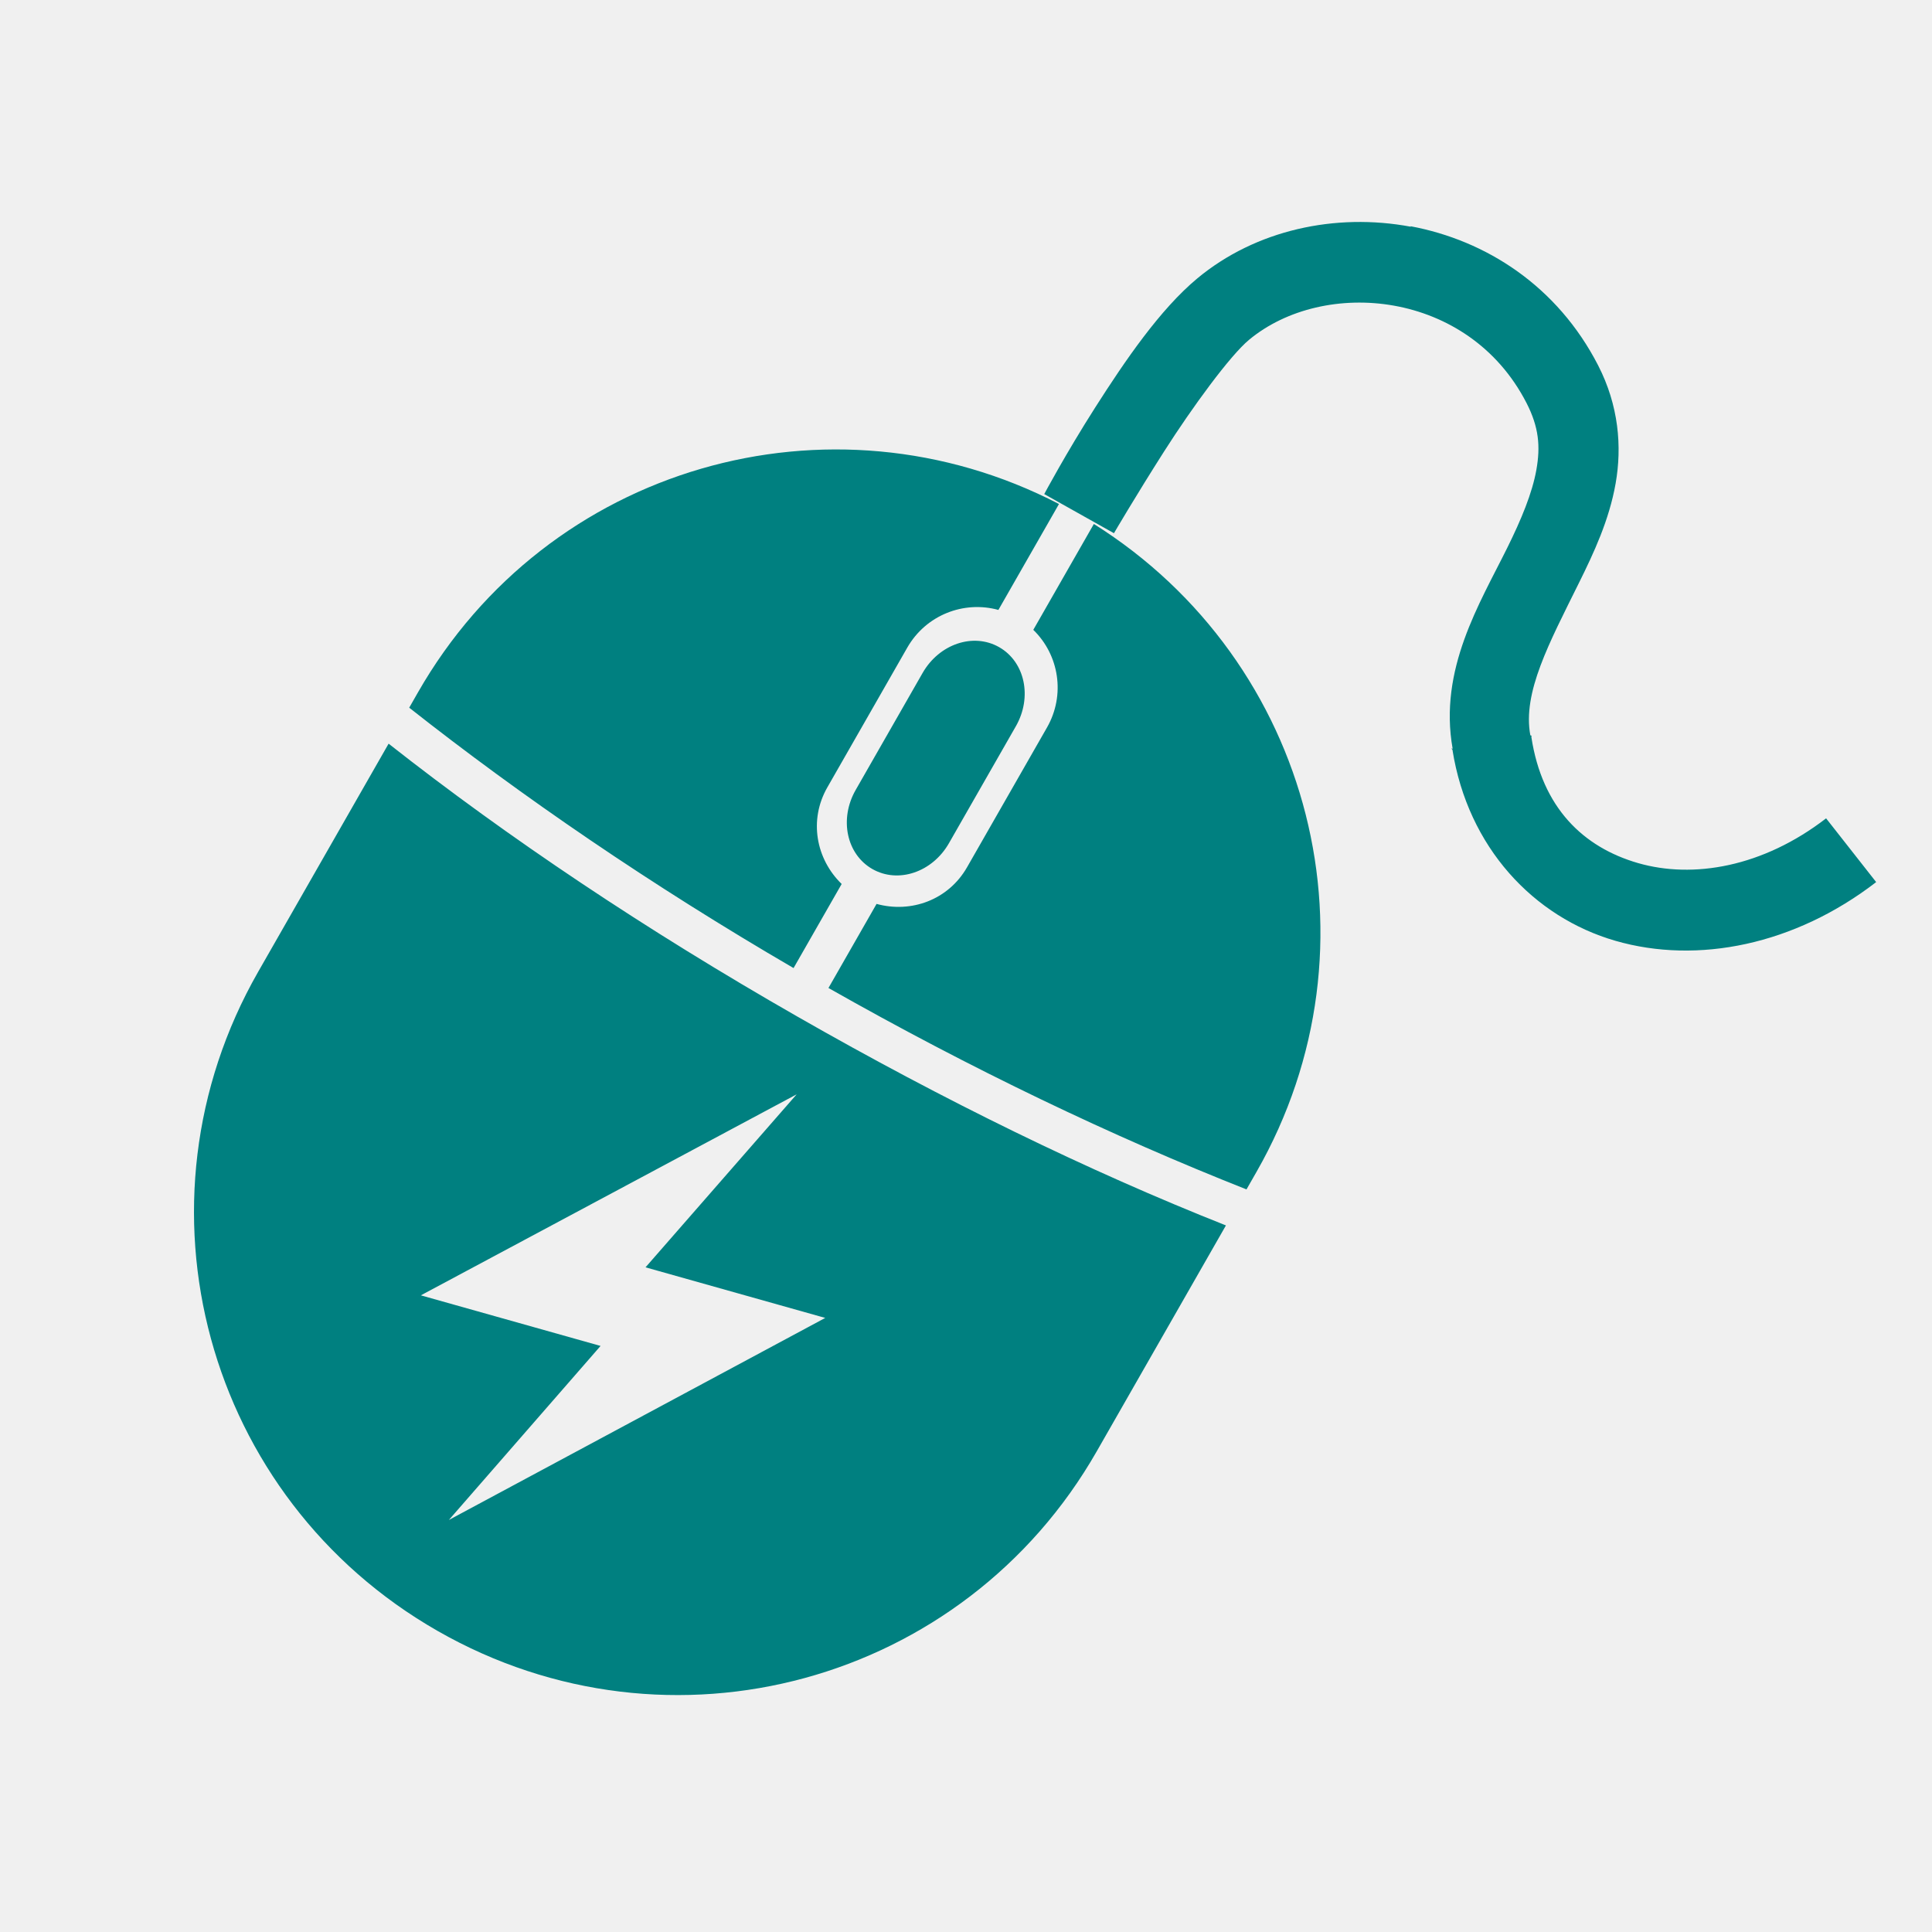
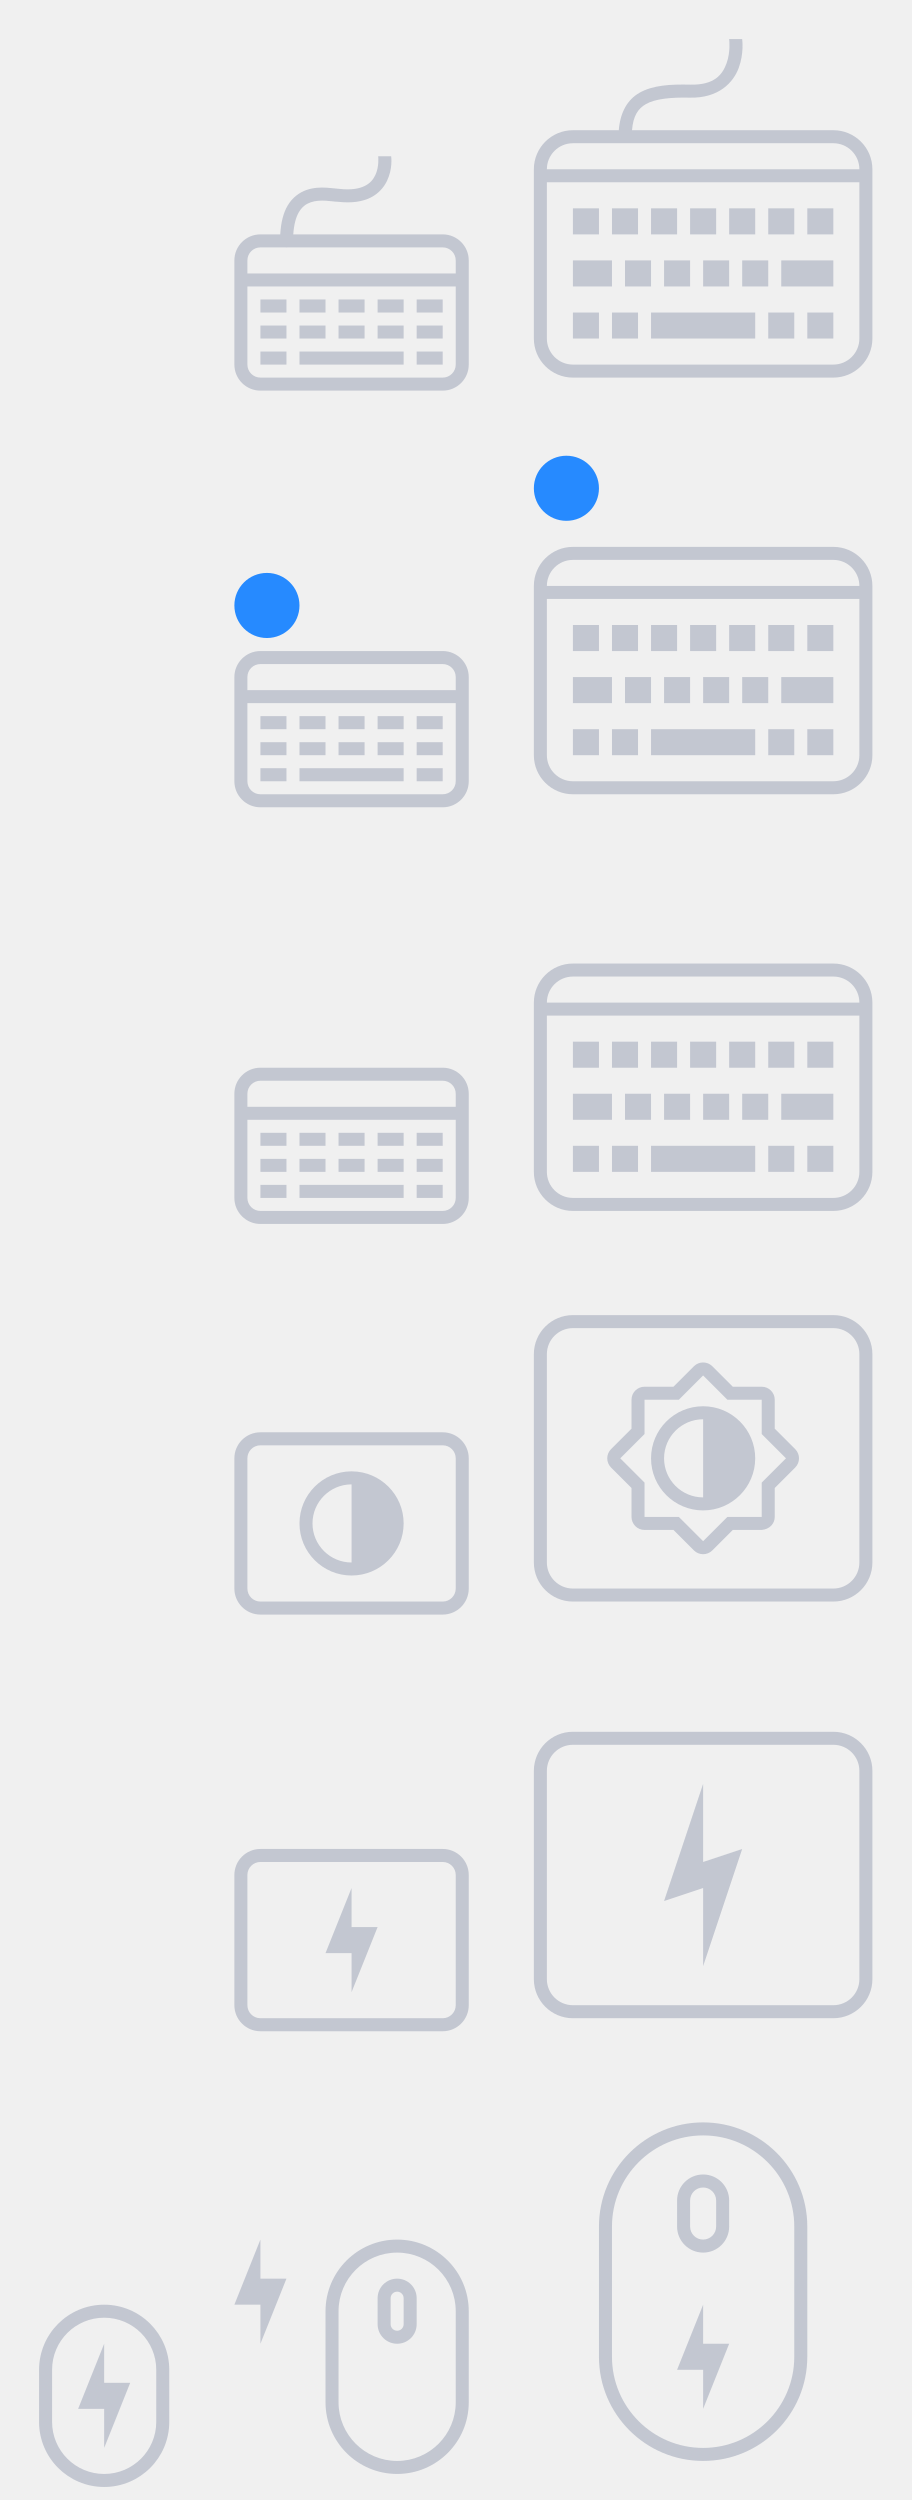
- <svg xmlns="http://www.w3.org/2000/svg" version="1.1" width="100%" height="100%" viewBox="0 0 22 22" id="svg">
-   <defs id="defs81">
+ <svg xmlns="http://www.w3.org/2000/svg" width="70" height="192" id="svg3869" version="1.1" viewBox="0 0 70 192">
+   <defs id="defs3871">
    <style type="text/css" id="current-color-scheme">
- </style>
+       .ColorScheme-Text {
+         color:#31363b;
+       }
+       .ColorScheme-Background {
+         color:#eff0f1;
+       }
+       .ColorScheme-Highlight {
+         color:#3daee9;
+       }
+       .ColorScheme-ViewText {
+         color:#31363b;
+       }
+       .ColorScheme-ViewBackground {
+         color:#fcfcfc;
+       }
+       .ColorScheme-ViewHover {
+         color:#93cee9;
+       }
+       .ColorScheme-ViewFocus{
+         color:#3daee9;
+       }
+       .ColorScheme-ButtonText {
+         color:#31363b;
+       }
+       .ColorScheme-ButtonBackground {
+         color:#eff0f1;
+       }
+       .ColorScheme-ButtonHover {
+         color:#93cee9;
+       }
+       .ColorScheme-ButtonFocus{
+         color:#3daee9;
+       }
+       </style>
  </defs>
-   <g transform="matrix(0.4583334,0,0,0.4583334,-288.7941,-828.4604)" id="input-mouse-battery">
-     <rect width="48" height="48" rx="0" ry="0" x="630.096" y="1807.55" id="rect7291" style="opacity:0.01;fill:#eff0f1;fill-opacity:0.004;stroke:none" />
-     <path d="m 665.146,1813.182 c -1.875,-0.35 -3.857,0.082 -5.304,1.285 -0.928,0.772 -1.796,2.047 -2.533,3.202 -0.737,1.156 -1.269,2.156 -1.269,2.156 l 1.732,0.972 c 0,0 0.547,-0.935 1.247,-2.033 0.7,-1.098 1.638,-2.38 2.107,-2.77 1.861,-1.548 5.452,-1.241 6.895,1.566 0.31,0.604 0.349,1.081 0.246,1.662 -0.103,0.58 -0.376,1.236 -0.722,1.935 -0.688,1.391 -1.71,3.022 -1.358,4.996 l -0.03,-0.01 c -0.002,0.014 0.023,0.022 0.025,0.036 0.385,2.426 2.018,4.158 4.05,4.745 2.043,0.59 4.454,0.101 6.477,-1.459 l -1.244,-1.584 c -1.575,1.215 -3.307,1.505 -4.671,1.112 -1.363,-0.394 -2.384,-1.374 -2.652,-3.134 l 0.005,-0.031 -0.03,-0.01 c -0.198,-1.062 0.468,-2.291 1.207,-3.785 0.37,-0.747 0.751,-1.559 0.912,-2.473 0.161,-0.914 0.077,-1.937 -0.435,-2.933 -1.013,-1.971 -2.782,-3.105 -4.658,-3.456 z m -10.225,10.447 c 0.642,0.367 0.826,1.243 0.414,1.964 l -1.663,2.907 c -0.413,0.721 -1.261,1.007 -1.903,0.64 -0.642,-0.367 -0.826,-1.243 -0.414,-1.964 l 1.663,-2.907 c 0.413,-0.721 1.261,-1.007 1.903,-0.64 z m 1.484,-3.558 c -5.696,-2.952 -12.709,-0.942 -15.925,4.681 l -0.217,0.38 c 2.794,2.204 6.015,4.411 9.549,6.469 l 1.195,-2.089 c -0.639,-0.621 -0.82,-1.589 -0.356,-2.4 l 1.986,-3.472 c 0.464,-0.811 1.404,-1.174 2.264,-0.937 l 1.505,-2.631 z m 0.868,0.496 -1.505,2.631 c 0.64,0.621 0.804,1.615 0.34,2.427 l -1.986,3.472 c -0.464,0.811 -1.389,1.146 -2.248,0.91 l -1.195,2.089 c 3.557,2.018 7.064,3.692 10.386,5.004 l 0.248,-0.434 c 3.216,-5.623 1.392,-12.687 -4.041,-16.099 z m -17.522,5.459 -3.242,5.67 c -3.3,5.771 -1.311,13.074 4.46,16.374 5.771,3.3 13.074,1.311 16.374,-4.46 l 3.211,-5.615 c -3.418,-1.354 -6.996,-3.101 -10.642,-5.186 -3.764,-2.152 -7.195,-4.449 -10.161,-6.783 z m 10.137,8.713 -3.754,4.297 4.465,1.257 -9.351,5.02 3.769,-4.324 -4.465,-1.257 9.335,-4.993 z" id="path5674-5" style="fill:#008080;fill-opacity:1;stroke:none" class="ColorScheme-Text" />
+   <g style="clip-rule:evenodd;fill-rule:evenodd;stroke-linejoin:round;stroke-miterlimit:1.414" id="input-keyboard-virtual-on" transform="translate(38,32.00001)">
+     <g id="g824">
+       <path d="M 26,29 H 6 C 4.344,29 3,27.656 3,26 V 13 c 0,-1.656 1.344,-3 3,-3 h 20 c 1.656,0 3,1.344 3,3 v 13 c 0,1.656 -1.344,3 -3,3 z M 28,14 H 4 v 12 c 0,1.104 0.896,2 2,2 h 20 c 1.104,0 2,-0.896 2,-2 z M 8,24 v 2 H 6 v -2 z m 3,0 v 2 H 9 v -2 z m 12,0 v 2 h -2 v -2 z m 3,0 v 2 h -2 v -2 z m -6,0 v 2 h -8 v -2 z m -8,-4 v 2 h -2 v -2 z m 3,0 v 2 h -2 v -2 z m 6,0 v 2 h -2 v -2 z m -3,0 v 2 h -2 v -2 z m -9,0 v 2 H 6 v -2 z m 17,0 v 2 H 22 V 20 Z M 11,16 v 2 H 9 v -2 z m 3,0 v 2 h -2 v -2 z m 3,0 v 2 h -2 v -2 z m 3,0 v 2 h -2 v -2 z m 3,0 v 2 h -2 v -2 z m 3,0 v 2 H 24 V 16 Z M 8,16 v 2 H 6 V 16 Z M 26,11 H 6 c -1.104,0 -2,0.896 -2,2 h 24 c 0,-1.104 -0.896,-2 -2,-2 z" id="path2" style="fill:#C3C7D1;fill-opacity:1" />
+       <circle cx="5.5" cy="5.5" r="2.5" style="fill:#268aff;fill-opacity:1" id="circle4" />
+     </g>
+     <rect y="0" x="0" height="32" width="32" id="rect826" style="fill:#ffffff;fill-opacity:0;stroke-width:0.96" />
  </g>
-   <g id="22-22-input-keyboard-battery">
-     <rect style="opacity:0.01;fill:#da4453;fill-opacity:0.004;stroke:none" id="rect3039" width="22" height="22" x="32" y="0" />
-     <path id="path3918" style="fill:#008080;fill-opacity:1;fill-rule:evenodd;stroke:none" d="m 34,10 0,9 18,0 0,-9 z m 1,1 16,0 0,7 -16,0 z m 1,1 0,2 2,0 0,-2 z m 3,0 0,2 2,0 0,-2 z m 3,0 0,2 2,0 0,-2 z m 3,0 0,2 2,0 0,-2 z m 3,0 0,2 2,0 0,-2 z m -12,3 0,2 2,0 0,-2 z m 3,0 0,2 2,0 0,-2 z m 3,0 0,2 2,0 0,-2 z m 3,0 0,2 2,0 0,-2 z m 3,0 0,2 2,0 0,-2 z" class="ColorScheme-Text" />
-     <path class="ColorScheme-Text" style="fill:#fd547e;fill-opacity:1;fill-rule:evenodd;stroke:none" d="m 43.546,2 -2.909,4.364 1.454,0 0,3.636 L 45,5.636 l -1.454,0 z" id="path6686-8" />
+   <g style="clip-rule:evenodd;fill-rule:evenodd;stroke-linejoin:round;stroke-miterlimit:1.414" id="input-keyboard-virtual-off" transform="translate(38,64.00002)">
+     <g id="g824-9">
+       <path d="M 26,29 H 6 C 4.344,29 3,27.656 3,26 V 13 c 0,-1.656 1.344,-3 3,-3 h 20 c 1.656,0 3,1.344 3,3 v 13 c 0,1.656 -1.344,3 -3,3 z M 28,14 H 4 v 12 c 0,1.104 0.896,2 2,2 h 20 c 1.104,0 2,-0.896 2,-2 z M 8,24 v 2 H 6 v -2 z m 3,0 v 2 H 9 v -2 z m 12,0 v 2 h -2 v -2 z m 3,0 v 2 h -2 v -2 z m -6,0 v 2 h -8 v -2 z m -8,-4 v 2 h -2 v -2 z m 3,0 v 2 h -2 v -2 z m 6,0 v 2 h -2 v -2 z m -3,0 v 2 h -2 v -2 z m -9,0 v 2 H 6 v -2 z m 17,0 v 2 H 22 V 20 Z M 11,16 v 2 H 9 v -2 z m 3,0 v 2 h -2 v -2 z m 3,0 v 2 h -2 v -2 z m 3,0 v 2 h -2 v -2 z m 3,0 v 2 h -2 v -2 z m 3,0 v 2 H 24 V 16 Z M 8,16 v 2 H 6 V 16 Z M 26,11 H 6 c -1.104,0 -2,0.896 -2,2 h 24 c 0,-1.104 -0.896,-2 -2,-2 z" id="path2-7" style="fill:#C3C7D1;fill-opacity:1" />
+     </g>
+     <rect y="0" x="0" height="32" width="32" id="rect826-0" style="fill:#ffffff;fill-opacity:0;stroke-width:0.96" />
  </g>
-   <g transform="translate(-104,-1390.362)" id="input-keyboard-battery">
-     <rect style="opacity:0.01;fill:#da4453;fill-opacity:0.004;stroke:none" id="rect3835" width="32" height="32" x="136" y="1356.362" />
-     <path class="ColorScheme-Text" style="fill:#008080;fill-opacity:1;stroke:none" d="m 140,1372.362 0,12 24,0 0,-12 -24,0 z m 1,1 22,0 0,10 -22,0 0,-10 z m 1,1 0,2 2,0 0,-2 -2,0 z m 3,0 0,2 2,0 0,-2 -2,0 z m 3,0 0,2 2,0 0,-2 -2,0 z m 3,0 0,2 2,0 0,-2 -2,0 z m 3,0 0,2 2,0 0,-2 -2,0 z m 3,0 0,2 2,0 0,-2 -2,0 z m 3,0 0,2 2,0 0,-2 -2,0 z m -18,3 0,2 2,0 0,-2 -2,0 z m 3,0 0,2 2,0 0,-2 -2,0 z m 3,0 0,2 2,0 0,-2 -2,0 z m 3,0 0,2 2,0 0,-2 -2,0 z m 3,0 0,2 2,0 0,-2 -2,0 z m 3,0 0,2 2,0 0,-2 -2,0 z m 3,0 0,2 2,0 0,-2 -2,0 z m -18,3 0,2 2,0 0,-2 -2,0 z m 4,0 0,2 12,0 0,-2 -12,0 z m 14,0 0,2 2,0 0,-2 -2,0 z" id="path3061" />
-     <path class="ColorScheme-Background" style="fill:currentColor;fill-opacity:0.49;stroke:none" id="path3063" d="m 155.963,1365.14 a 3.964,3.964 0 1 1 -7.539,2.45 3.964,3.964 0 1 1 7.539,-2.45 z" />
-     <path class="ColorScheme-Text" style="fill:#fd547e;fill-opacity:1;fill-rule:evenodd;stroke:none" d="m 152.909,1360.362 -4.364,6.545 2.182,0 0,5.455 4.364,-6.546 -2.182,0 z" id="path6686-8-1" />
+   <g style="clip-rule:evenodd;fill-rule:evenodd;stroke-linecap:square;stroke-linejoin:round;stroke-miterlimit:1.5" id="input-keyboard" transform="translate(38)">
+     <path id="path2-9" d="m 17.994,3 0.01,0.066 c 0,0 0.113,0.925 -0.205,1.797 C 17.481,5.735 16.867,6.542 15.012,6.5 13.466,6.465 12.138,6.542 11.113,7.125 10.196,7.647 9.632,8.613 9.523,10 H 6 c -1.656,0 -3,1.344 -3,3 v 13 c 0,1.656 1.344,3 3,3 h 20 c 1.656,0 3,-1.344 3,-3 V 13 c 0,-1.656 -1.344,-3 -3,-3 H 10.539 C 10.627,8.918 10.986,8.348 11.607,7.994 12.324,7.587 13.498,7.467 14.988,7.5 c 2.191,0.049 3.33,-1.144 3.75,-2.295 C 19.138,4.109 19.011,3.098 18.998,3 Z M 6,11 h 3.5 1 15.5 c 1.104,0 2,0.896 2,2 H 4 c 0,-1.104 0.896,-2 2,-2 z m -2,3 h 24 v 12 c 0,1.104 -0.896,2 -2,2 H 6 C 4.896,28 4,27.104 4,26 Z m 2,2 v 2 h 2 v -2 z m 3,0 v 2 h 2 v -2 z m 3,0 v 2 h 2 v -2 z m 3,0 v 2 h 2 v -2 z m 3,0 v 2 h 2 v -2 z m 3,0 v 2 h 2 v -2 z m 3,0 v 2 h 2 V 16 Z M 6,20 v 2 h 3 v -2 z m 4,0 v 2 h 2 v -2 z m 3,0 v 2 h 2 v -2 z m 3,0 v 2 h 2 v -2 z m 3,0 v 2 h 2 v -2 z m 3,0 v 2 h 4 V 20 Z M 6,24 v 2 h 2 v -2 z m 3,0 v 2 h 2 v -2 z m 3,0 v 2 h 8 v -2 z m 9,0 v 2 h 2 v -2 z m 3,0 v 2 h 2 v -2 z" style="fill:#C3C7D1;fill-opacity:1" />
+     <rect y="0" x="0" height="32" width="32" id="rect835" style="fill:#ffffff;fill-opacity:0" />
  </g>
-   <g id="input-keyboard-brightness" transform="translate(-72,-1390.362)">
-     <rect y="1356.362" x="136" height="32" width="32" id="rect3857" style="opacity:0.01;fill:#da4453;fill-opacity:0.004;stroke:none" />
-     <path id="path3859" d="m 140,1372.362 0,12 24,0 0,-12 -24,0 z m 1,1 22,0 0,10 -22,0 0,-10 z m 1,1 0,2 2,0 0,-2 -2,0 z m 3,0 0,2 2,0 0,-2 -2,0 z m 3,0 0,2 2,0 0,-2 -2,0 z m 3,0 0,2 2,0 0,-2 -2,0 z m 3,0 0,2 2,0 0,-2 -2,0 z m 3,0 0,2 2,0 0,-2 -2,0 z m 3,0 0,2 2,0 0,-2 -2,0 z m -18,3 0,2 2,0 0,-2 -2,0 z m 3,0 0,2 2,0 0,-2 -2,0 z m 3,0 0,2 2,0 0,-2 -2,0 z m 3,0 0,2 2,0 0,-2 -2,0 z m 3,0 0,2 2,0 0,-2 -2,0 z m 3,0 0,2 2,0 0,-2 -2,0 z m 3,0 0,2 2,0 0,-2 -2,0 z m -18,3 0,2 2,0 0,-2 -2,0 z m 4,0 0,2 12,0 0,-2 -12,0 z m 14,0 0,2 2,0 0,-2 -2,0 z" style="fill:#008080;fill-opacity:1;stroke:none" class="ColorScheme-Text" />
-     <path d="m 155.963,1365.14 a 3.964,3.964 0 1 1 -7.539,2.45 3.964,3.964 0 1 1 7.539,-2.45 z" id="path3861" style="fill:currentColor;fill-opacity:0.49;stroke:none" class="ColorScheme-Background" />
-     <path d="m 151.979,1363.36 c 1.647,0 2.977,1.335 2.977,2.983 0,1.647 -1.329,2.983 -2.977,2.983 l 0,-2.983 z m -1.919,-2.997 0.222,2.051 c -0.579,0.251 -1.081,0.627 -1.483,1.075 l -1.891,-0.84 1.384,1.545 c -0.314,0.535 -0.519,1.13 -0.581,1.755 l -2.014,0.433 2.027,0.432 c 0.031,0.292 0.091,0.587 0.185,0.877 0.095,0.291 0.211,0.573 0.358,0.828 l -1.384,1.545 1.891,-0.84 c 0.409,0.46 0.916,0.815 1.471,1.063 l -0.222,2.076 1.05,-1.804 c 0.59,0.131 1.21,0.146 1.829,0.012 l 1.038,1.78 -0.21,-2.051 c 0.567,-0.25 1.063,-0.61 1.458,-1.05 l 1.916,0.84 -1.397,-1.557 c 0.304,-0.521 0.491,-1.11 0.556,-1.718 l 2.039,-0.433 -2.027,-0.445 c -0.03,-0.3 -0.088,-0.604 -0.185,-0.902 -0.098,-0.3 -0.23,-0.578 -0.383,-0.84 l 1.384,-1.545 -1.903,0.84 c -0.411,-0.455 -0.916,-0.807 -1.471,-1.05 l 0.222,-2.076 -1.038,1.804 c -0.58,-0.126 -1.196,-0.142 -1.804,-0.012 z m 1.891,2.373 c 1.547,-0.021 2.994,0.958 3.497,2.509 0.62,1.908 -0.428,3.953 -2.336,4.573 -1.908,0.62 -3.94,-0.428 -4.56,-2.336 -0.62,-1.908 0.415,-3.94 2.323,-4.56 0.358,-0.116 0.718,-0.18 1.075,-0.185 z" id="path3863" style="fill:#fd547e;fill-opacity:1;stroke:none" class="ColorScheme-Text" />
+   <g style="clip-rule:evenodd;fill-rule:evenodd;stroke-linejoin:round;stroke-miterlimit:1.414" id="22-22-input-keyboard-virtual-on" transform="translate(16,42.00001)">
+     <g id="g824-5">
+       <circle cx="4.5" cy="4.5" r="2.5" style="fill:#268aff;fill-opacity:1" id="circle2" />
+       <path d="M 18,20 H 4 C 2.896,20 2,19.104 2,18 V 10 C 2,8.896 2.896,8 4,8 h 14 c 1.104,0 2,0.896 2,2 v 8 c 0,1.104 -0.896,2 -2,2 z m 1,-8 H 3 v 6 c 0,0.552 0.448,1 1,1 h 14 c 0.552,0 1,-0.448 1,-1 z M 6,17 v 1 H 4 v -1 z m 12,0 v 1 h -2 v -1 z m -3,0 v 1 H 7 V 17 Z M 6,15 v 1 H 4 v -1 z m 3,0 v 1 H 7 v -1 z m 3,0 v 1 h -2 v -1 z m 3,0 v 1 h -2 v -1 z m 3,0 v 1 H 16 V 15 Z M 6,13 v 1 H 4 v -1 z m 3,0 v 1 H 7 v -1 z m 3,0 v 1 h -2 v -1 z m 3,0 v 1 h -2 v -1 z m 3,0 v 1 H 16 V 13 Z M 18,9 H 4 C 3.448,9 3,9.448 3,10 v 1 H 19 V 10 C 19,9.448 18.552,9 18,9 Z" style="fill:#C3C7D1;fill-opacity:1" id="path4" />
+     </g>
+     <rect y="0" x="0" height="22" width="22" id="rect826-04" style="fill:#ffffff;fill-opacity:0;stroke-width:0.999" />
  </g>
-   <g id="22-22-input-keyboard-brightness" transform="translate(32,0)">
-     <rect y="0" x="32" height="22" width="22" id="rect3885" style="opacity:0.01;fill:#da4453;fill-opacity:0.004;stroke:none" />
-     <path class="ColorScheme-Text" d="m 34,10 0,9 18,0 0,-9 z m 1,1 16,0 0,7 -16,0 z m 1,1 0,2 2,0 0,-2 z m 3,0 0,2 2,0 0,-2 z m 3,0 0,2 2,0 0,-2 z m 3,0 0,2 2,0 0,-2 z m 3,0 0,2 2,0 0,-2 z m -12,3 0,2 2,0 0,-2 z m 3,0 0,2 2,0 0,-2 z m 3,0 0,2 2,0 0,-2 z m 3,0 0,2 2,0 0,-2 z m 3,0 0,2 2,0 0,-2 z" style="fill:#008080;fill-opacity:1;fill-rule:evenodd;stroke:none" id="path3887" />
-     <path style="fill:#fd547e;fill-opacity:1;stroke:none" d="m 43,2.5 c -1.933,0 -3.5,1.567 -3.5,3.5 0,1.933 1.567,3.5 3.5,3.5 1.933,0 3.5,-1.567 3.5,-3.5 0,-1.933 -1.567,-3.5 -3.5,-3.5 z m 0,1 0,5 C 41.619,8.5 40.5,7.381 40.5,6 40.5,4.619 41.619,3.5 43,3.5 z" id="path3891" class="ColorScheme-Text" />
+   <g style="clip-rule:evenodd;fill-rule:evenodd;stroke-linejoin:round;stroke-miterlimit:1.414" id="22-22-input-keyboard-virtual-off" transform="translate(16,74.00002)">
+     <g id="g824-5-3">
+       <path d="M 18,20 H 4 C 2.896,20 2,19.104 2,18 V 10 C 2,8.896 2.896,8 4,8 h 14 c 1.104,0 2,0.896 2,2 v 8 c 0,1.104 -0.896,2 -2,2 z m 1,-8 H 3 v 6 c 0,0.552 0.448,1 1,1 h 14 c 0.552,0 1,-0.448 1,-1 z M 6,17 v 1 H 4 v -1 z m 12,0 v 1 h -2 v -1 z m -3,0 v 1 H 7 V 17 Z M 6,15 v 1 H 4 v -1 z m 3,0 v 1 H 7 v -1 z m 3,0 v 1 h -2 v -1 z m 3,0 v 1 h -2 v -1 z m 3,0 v 1 H 16 V 15 Z M 6,13 v 1 H 4 v -1 z m 3,0 v 1 H 7 v -1 z m 3,0 v 1 h -2 v -1 z m 3,0 v 1 h -2 v -1 z m 3,0 v 1 H 16 V 13 Z M 18,9 H 4 C 3.448,9 3,9.448 3,10 v 1 H 19 V 10 C 19,9.448 18.552,9 18,9 Z" style="fill:#C3C7D1;fill-opacity:1" id="path4-1" />
+     </g>
+     <rect y="0" x="0" height="22" width="22" id="rect826-04-5" style="fill:#ffffff;fill-opacity:0;stroke-width:0.999" />
+   </g>
+   <g style="clip-rule:evenodd;fill-rule:evenodd;stroke-linecap:round;stroke-linejoin:round;stroke-miterlimit:1.5" id="22-22-input-keyboard" transform="translate(16,10.00001)">
+     <path id="path2-1" d="m 13.043,2 a 0.5,0.5 0 0 0 0.006,0.064 c 0,0 0.081,0.745 -0.229,1.393 -0.155,0.324 -0.389,0.616 -0.803,0.822 -0.414,0.207 -1.031,0.332 -1.961,0.225 A 0.5,0.5 0 0 0 10,4.5 C 9.91,4.5 9.518,4.439 9.072,4.414 8.626,4.389 8.085,4.401 7.541,4.59 6.997,4.778 6.455,5.162 6.082,5.803 5.765,6.347 5.576,7.072 5.523,8 H 4 C 2.896,8 2,8.896 2,10 v 8 c 0,1.104 0.896,2 2,2 h 14 c 1.104,0 2,-0.896 2,-2 V 10 C 20,8.896 19.104,8 18,8 H 6.523 C 6.575,7.22 6.736,6.67 6.947,6.307 7.202,5.869 7.511,5.659 7.869,5.535 8.227,5.411 8.638,5.393 9.016,5.414 9.373,5.434 9.661,5.49 9.947,5.496 11.015,5.619 11.84,5.486 12.465,5.174 13.09,4.861 13.491,4.372 13.723,3.889 14.161,2.972 14.054,2.096 14.041,2 Z M 4,9 H 5.92 A 0.5,0.5 0 0 0 6.082,9 H 18 c 0.552,0 1,0.448 1,1 v 1 H 3 V 10 C 3,9.448 3.448,9 4,9 Z m -1,3 h 16 v 6 c 0,0.552 -0.448,1 -1,1 H 4 C 3.448,19 3,18.552 3,18 Z m 1,1 v 1 h 2 v -1 z m 3,0 v 1 h 2 v -1 z m 3,0 v 1 h 2 v -1 z m 3,0 v 1 h 2 v -1 z m 3,0 v 1 h 2 V 13 Z M 4,15 v 1 h 2 v -1 z m 3,0 v 1 h 2 v -1 z m 3,0 v 1 h 2 v -1 z m 3,0 v 1 h 2 v -1 z m 3,0 v 1 h 2 V 15 Z M 4,17 v 1 h 2 v -1 z m 3,0 v 1 h 8 v -1 z m 9,0 v 1 h 2 v -1 z" style="fill:#C3C7D1" />
+     <rect y="0" x="0" height="22" width="22" id="rect830" style="fill:#ffffff;fill-opacity:0" />
+   </g>
+   <g style="clip-rule:evenodd;fill-rule:evenodd;stroke-linejoin:round;stroke-miterlimit:1.414" id="22-22-input-keyboard-brightness" transform="translate(16,106)">
+     <path id="path2-6" style="fill:#C3C7D1" d="m 18,4 c 1.104,0 2,0.896 2,2 v 10 c 0,1.104 -0.896,2 -2,2 H 4 C 2.896,18 2,17.104 2,16 V 6 C 2,4.896 2.896,4 4,4 Z m 0,1 H 4 C 3.448,5 3,5.448 3,6 v 10 c 0,0.552 0.448,1 1,1 h 14 c 0.552,0 1,-0.448 1,-1 V 6 C 19,5.448 18.552,5 18,5 Z" />
+     <path id="path4-7" style="fill:#C3C7D1" d="M 11.026,7 C 13.222,7.014 15,8.801 15,11 15,13.208 13.208,15 11,15 8.792,15 7,13.208 7,11 7,8.801 8.778,7.014 10.974,7 H 11 Z M 10.981,8 C 9.334,8.011 8,9.351 8,11 c 0,1.656 1.344,3 3,3 V 8 Z" />
+     <rect y="0" x="0" height="22" width="22" id="rect822" style="fill:#ffffff;fill-opacity:0;stroke-width:1.017" />
+   </g>
+   <g style="clip-rule:evenodd;fill-rule:evenodd;stroke-linejoin:round;stroke-miterlimit:1.414" id="input-keyboard-brightness" transform="translate(38,96.00002)">
+     <path id="path2-24" style="fill:#C3C7D1" d="M 26,27 H 6 C 4.344,27 3,25.656 3,24 V 8 C 3,6.344 4.344,5 6,5 h 20 c 1.656,0 3,1.344 3,3 v 16 c 0,1.656 -1.344,3 -3,3 z M 26,6 H 6 C 4.896,6 4,6.896 4,8 v 16 c 0,1.104 0.896,2 2,2 h 20 c 1.104,0 2,-0.896 2,-2 V 8 C 28,6.896 27.104,6 26,6 Z M 13.722,21.5 H 11.5 c -0.552,0 -1,-0.448 -1,-1 V 18.278 L 8.929,16.707 c -0.39,-0.39 -0.39,-1.024 0,-1.414 L 10.5,13.722 V 11.5 c 0,-0.552 0.448,-1 1,-1 h 2.222 l 1.571,-1.571 c 0.39,-0.39 1.024,-0.39 1.414,0 L 18.278,10.5 H 20.5 c 0.552,0 1,0.448 1,1 v 2.222 l 1.571,1.571 c 0.39,0.39 0.39,1.024 0,1.414 L 21.5,18.278 V 20.5 c 0,0.519 -0.396,0.946 -1,1 h -2.222 l -1.571,1.571 c -0.39,0.39 -1.024,0.39 -1.414,0 L 13.722,21.5 12.96,20.738 Z m 0.414,-1 1.864,1.864 0.864,-0.864 1,-1 H 20.5 v -2.636 l 1,-1 L 22.364,16 21.5,15.136 l -1,-1 V 11.5 h -2.636 l -1,-1 L 16,9.636 15.136,10.5 l -1,1 H 12.722 11.5 v 2.636 l -1,1 L 9.636,16 11.5,17.864 v 1.414 L 10.722,18.5 11.5,19.278 V 20.5 Z M 16,12 c 2.208,0 4,1.792 4,4 0,2.208 -1.792,4 -4,4 -2.208,0 -4,-1.792 -4,-4 0,-2.208 1.792,-4 4,-4 z m 0,1 c -1.656,0 -3,1.344 -3,3 0,1.656 1.344,3 3,3 z" />
+     <rect y="0" x="0" height="32" width="32" id="rect817-6" style="fill:#ffffff;fill-opacity:0;stroke-width:0.926" />
+   </g>
+   <g style="clip-rule:evenodd;fill-rule:evenodd;stroke-linejoin:round;stroke-miterlimit:1.414" id="input-keyboard-battery" transform="translate(38,128)">
+     <path id="path2-14" style="fill:#C3C7D1" d="M 26,27 H 6 C 4.344,27 3,25.656 3,24 V 8 C 3,6.344 4.344,5 6,5 h 20 c 1.656,0 3,1.344 3,3 v 16 c 0,1.656 -1.344,3 -3,3 z M 26,6 H 6 C 4.896,6 4,6.896 4,8 v 16 c 0,1.104 0.896,2 2,2 h 20 c 1.104,0 2,-0.896 2,-2 V 8 C 28,6.896 27.104,6 26,6 Z m -10,9 3,-1 -3,9 v -6 l -3,1 3,-9 z" />
+     <rect y="0" x="0" height="32" width="32" id="rect817" style="fill:#ffffff;fill-opacity:0;stroke-width:1.047" />
+   </g>
+   <g style="clip-rule:evenodd;fill-rule:evenodd;stroke-linejoin:round;stroke-miterlimit:1.414" id="22-22-input-keyboard-battery" transform="translate(16,138)">
+     <path id="path2-2" style="fill:#C3C7D1" d="M 18,18 H 4 C 2.896,18 2,17.104 2,16 V 6 C 2,4.896 2.896,4 4,4 h 14 c 1.104,0 2,0.896 2,2 v 10 c 0,1.104 -0.896,2 -2,2 z M 18,5 H 4 C 3.448,5 3,5.448 3,6 v 10 c 0,0.552 0.448,1 1,1 h 14 c 0.552,0 1,-0.448 1,-1 V 6 C 19,5.448 18.552,5 18,5 Z m -9,7 2,-5 v 3 h 2 l -2,5 v -3 z" />
+     <rect y="0" x="0" height="22" width="22" id="rect817-3" style="fill:#ffffff;fill-opacity:0;stroke-width:0.851" />
+   </g>
+   <g style="clip-rule:evenodd;fill-rule:evenodd;stroke-linejoin:round;stroke-miterlimit:1.414" id="input-mouse-battery" transform="translate(38,160)">
+     <g id="g826">
+       <path d="M 24,11 C 24,6.585 20.415,3 16,3 11.585,3 8,6.585 8,11 v 10 c 0,4.415 3.585,8 8,8 4.415,0 8,-3.585 8,-8 z m -1,0 C 23,7.137 19.863,4 16,4 12.137,4 9,7.137 9,11 v 10 c 0,3.863 3.137,7 7,7 3.863,0 7,-3.137 7,-7 z" style="fill:#C3C7D1" id="path2-68" />
+       <path d="M 18,9 C 18,7.896 17.104,7 16,7 14.896,7 14,7.896 14,9 v 2 c 0,1.104 0.896,2 2,2 1.104,0 2,-0.896 2,-2 z M 17,9 C 17,8.448 16.552,8 16,8 15.448,8 15,8.448 15,9 v 2 c 0,0.552 0.448,1 1,1 0.552,0 1,-0.448 1,-1 z" style="fill:#C3C7D1" id="path4-70" />
+       <path d="m 16,20 h 2 l -2,5 m 0,-8 -2,5 h 2 z" style="fill:#C3C7D1" id="path6" />
+     </g>
+     <rect y="0" x="0" height="32" width="32" id="rect821" style="fill:#ffffff;fill-opacity:0;stroke-width:1.005" />
+   </g>
+   <g style="clip-rule:evenodd;fill-rule:evenodd;stroke-linejoin:round;stroke-miterlimit:1.414" id="22-22-input-mouse-battery" transform="translate(16,170)">
+     <path id="path2-4" style="fill:#C3C7D1" d="M 20,7.5 C 20,4.464 17.536,2 14.5,2 11.464,2 9,4.464 9,7.5 v 7 c 0,3.036 2.464,5.5 5.5,5.5 3.036,0 5.5,-2.464 5.5,-5.5 z m -1,0 C 19,5.016 16.984,3 14.5,3 12.016,3 10,5.016 10,7.5 v 7 c 0,2.484 2.016,4.5 4.5,4.5 2.484,0 4.5,-2.016 4.5,-4.5 z m -3,-1 C 16,5.672 15.328,5 14.5,5 13.672,5 13,5.672 13,6.5 v 2 C 13,9.328 13.672,10 14.5,10 15.328,10 16,9.328 16,8.5 Z M 4,7 H 2 L 4,2 V 5 H 6 L 4,10 Z M 15,6.5 C 15,6.224 14.776,6 14.5,6 14.224,6 14,6.224 14,6.5 v 2 C 14,8.776 14.224,9 14.5,9 14.776,9 15,8.776 15,8.5 Z" />
+     <rect y="0" x="0" height="22" width="22" id="rect817-66" style="fill:#ffffff;fill-opacity:0;stroke-width:0.797" />
+   </g>
+   <g style="clip-rule:evenodd;fill-rule:evenodd;stroke-linejoin:round;stroke-miterlimit:1.414" id="16-16-input-mouse-battery" transform="translate(0,176)">
+     <path id="path2-0" style="fill:#C3C7D1" d="M 13,6 C 13,3.24 10.76,1 8,1 5.24,1 3,3.24 3,6 v 4 c 0,2.76 2.24,5 5,5 2.76,0 5,-2.24 5,-5 z M 12,6 C 12,3.792 10.208,2 8,2 5.792,2 4,3.792 4,6 v 4 c 0,2.208 1.792,4 4,4 2.208,0 4,-1.792 4,-4 z M 8,9 H 6 L 8,4 v 3 h 2 l -2,5 z" />
+     <rect y="0" x="0" height="16" width="16" id="rect817-4" style="fill:#ffffff;fill-opacity:0;stroke-width:0.77" />
  </g>
</svg>
